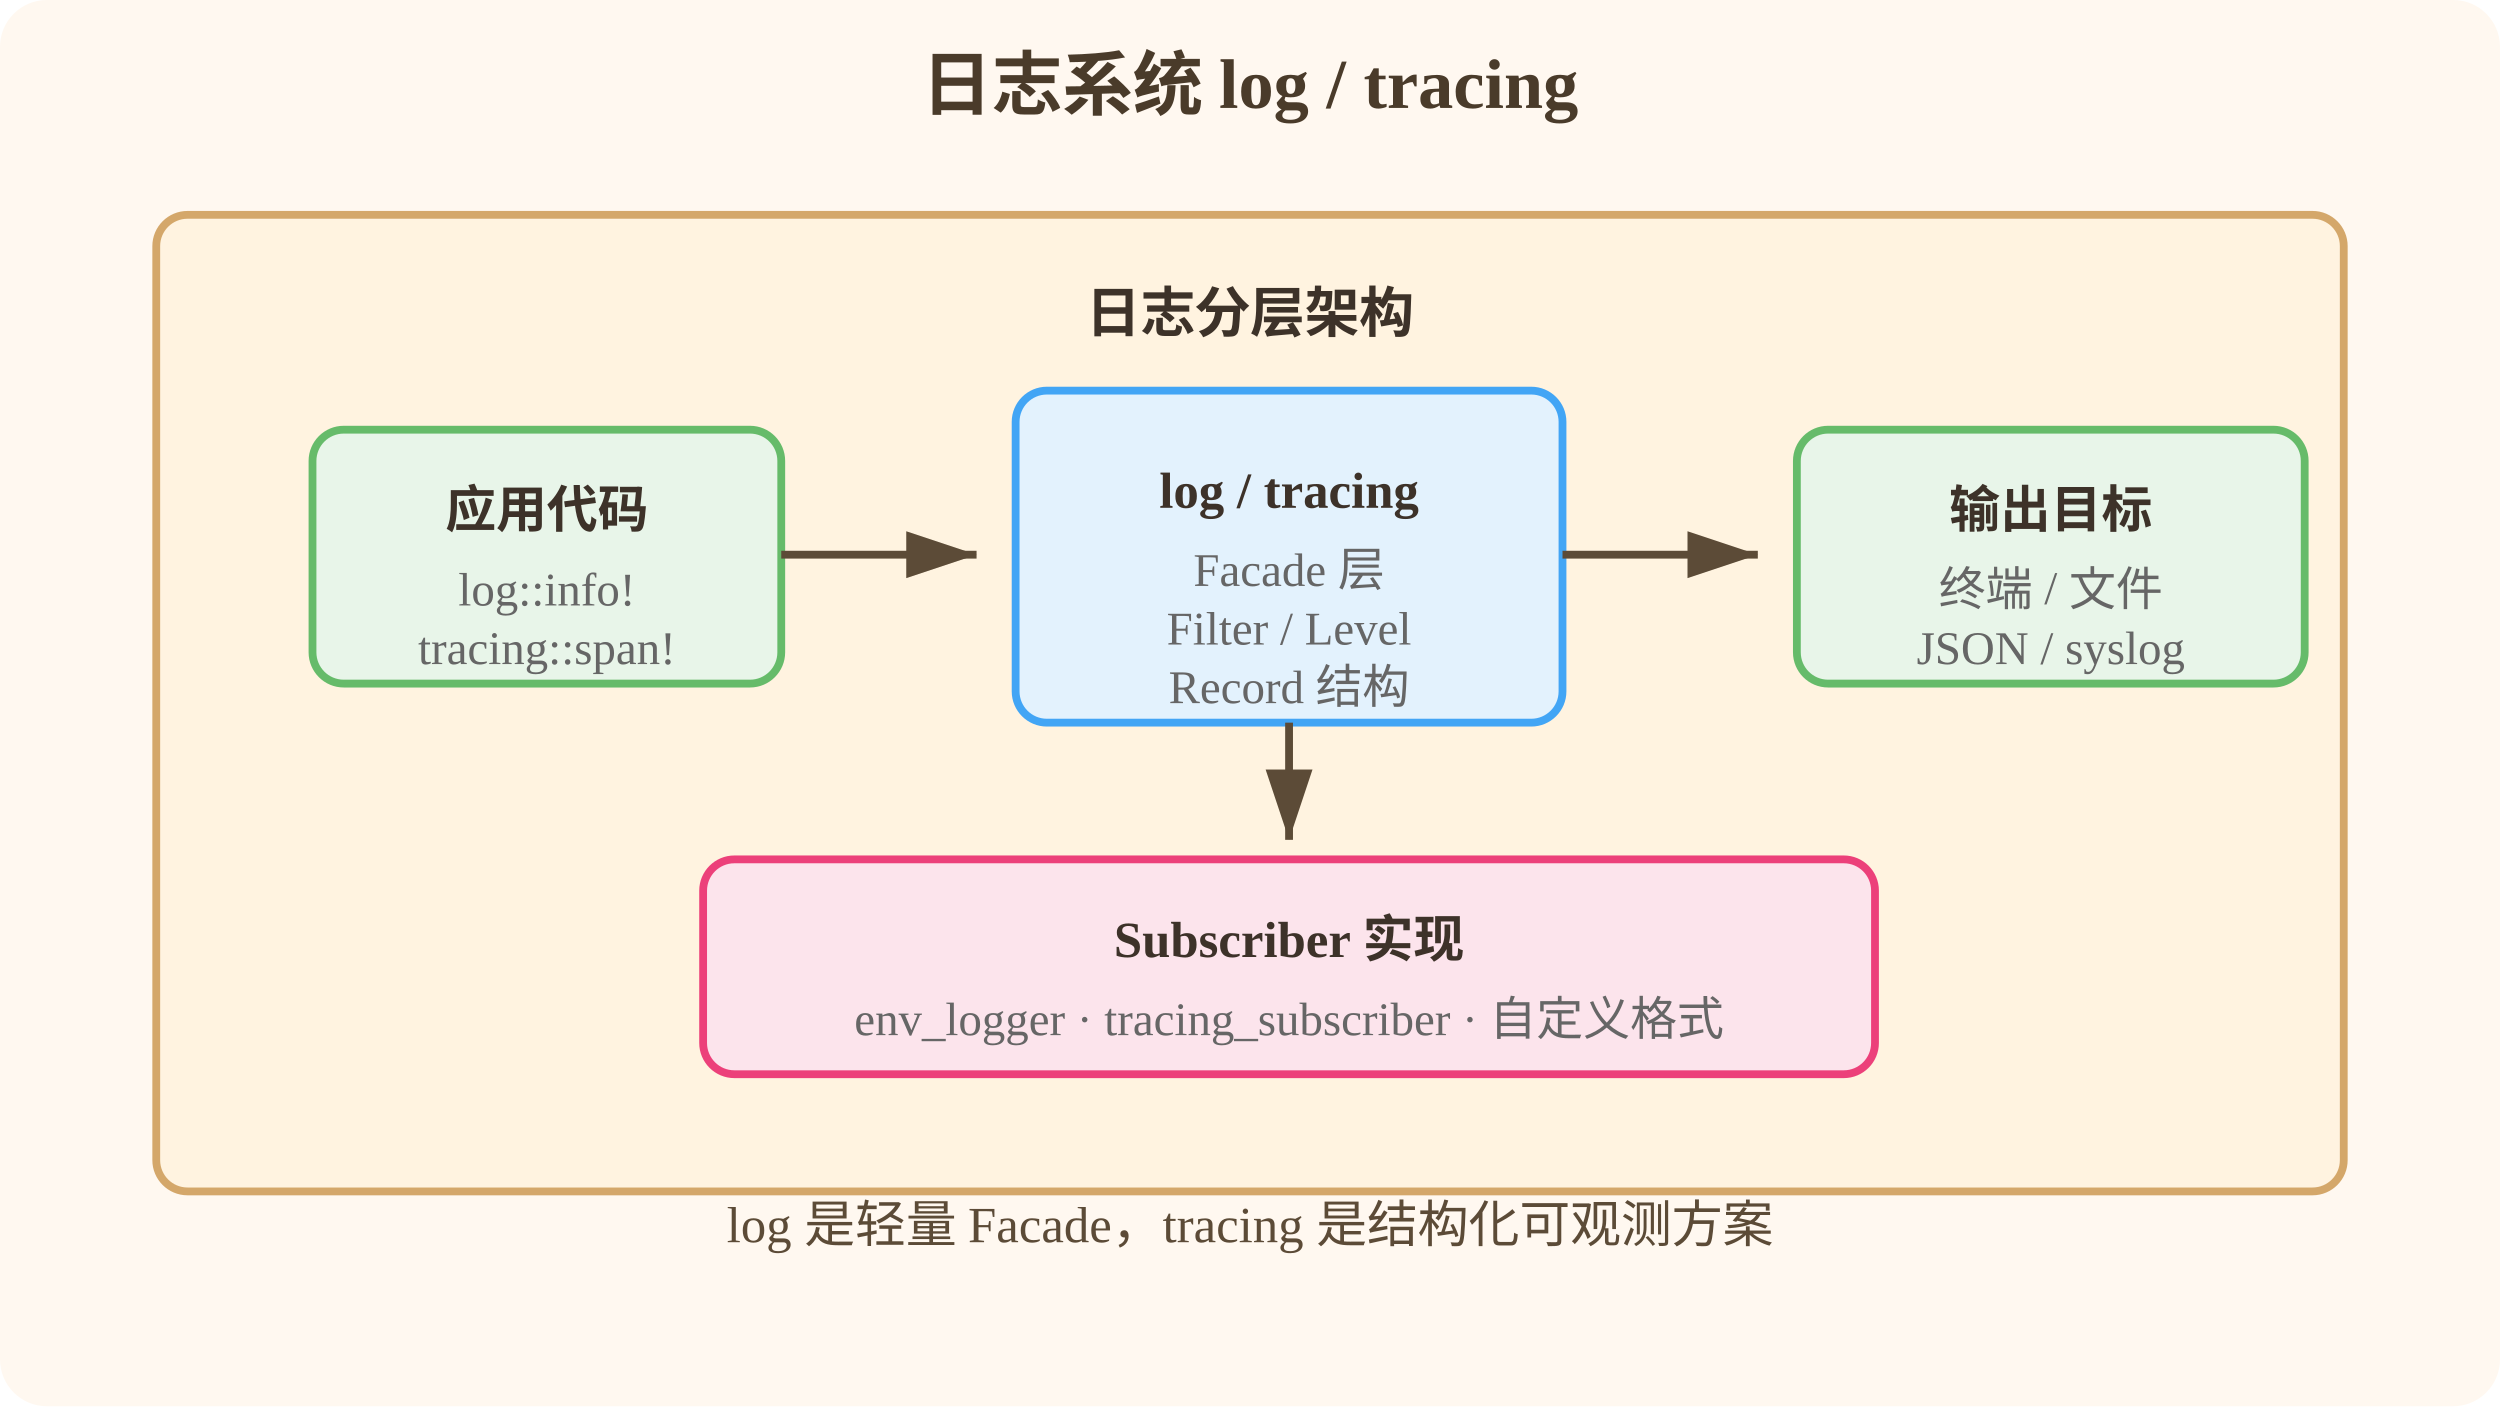
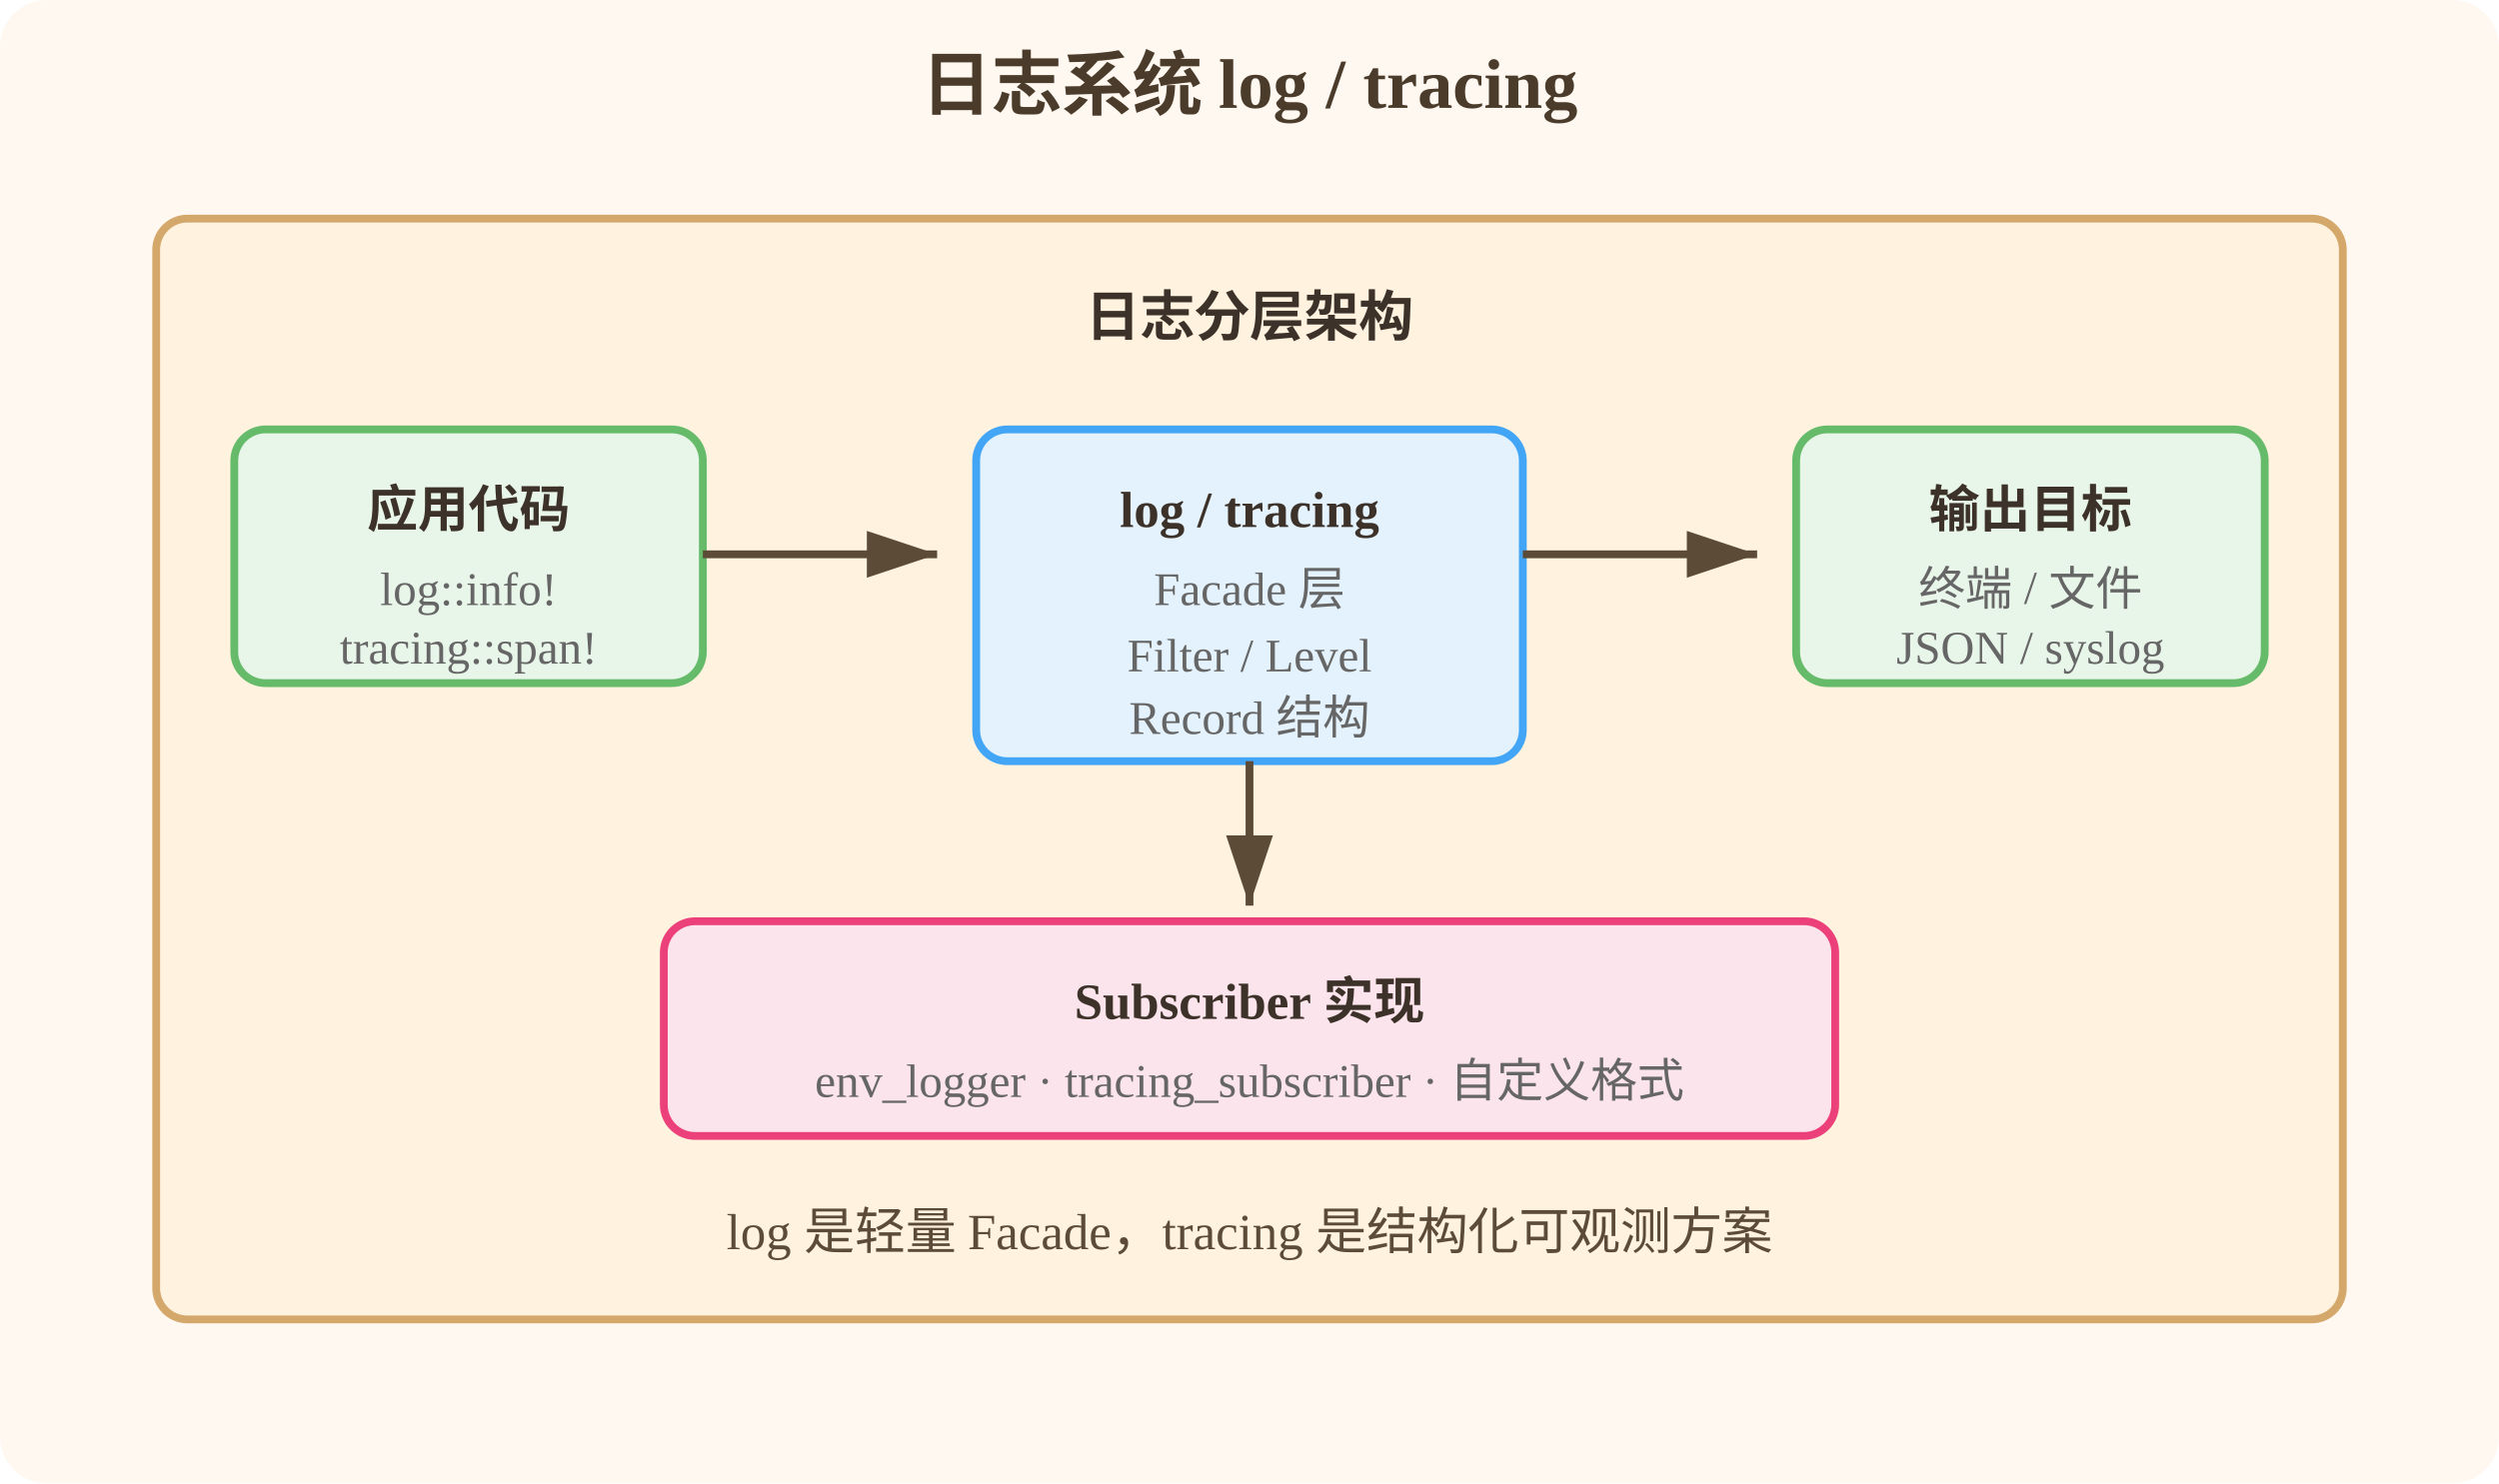
- <svg xmlns="http://www.w3.org/2000/svg" width="640" height="360" viewBox="0 0 640 360">
+ <svg xmlns="http://www.w3.org/2000/svg" width="640" height="380" viewBox="0 0 640 380">
  <rect width="100%" height="100%" fill="#fff8f0" rx="12" />
  <text x="320" y="28" text-anchor="middle" font-size="18" font-weight="bold" fill="#4a3b2a">日志系统 log / tracing</text>
  <defs>
    <marker id="arrow" markerWidth="10" markerHeight="10" refX="9" refY="3" orient="auto" markerUnits="strokeWidth">
      <path d="M0,0 L0,6 L9,3 z" fill="#5c4b37" />
    </marker>
  </defs>
-   <rect x="40" y="55" width="560" height="250" fill="#fff3e0" stroke="#d4a76a" stroke-width="2" rx="8" />
-   <text x="320" y="85" font-size="14" font-weight="bold" fill="#3d3229" text-anchor="middle">日志分层架构</text>
-   <rect x="80" y="110" width="120" height="65" fill="#e8f5e9" stroke="#66bb6a" stroke-width="2" rx="8" />
-   <text x="140" y="135" font-size="13" font-weight="bold" fill="#3d3229" text-anchor="middle">应用代码</text>
-   <text x="140" y="155" font-size="12" fill="#666" text-anchor="middle">log::info!</text>
-   <text x="140" y="170" font-size="12" fill="#666" text-anchor="middle">tracing::span!</text>
-   <line x1="200" y1="142" x2="250" y2="142" stroke="#5c4b37" stroke-width="2" marker-end="url(#arrow)" />
-   <rect x="260" y="100" width="140" height="85" fill="#e3f2fd" stroke="#42a5f5" stroke-width="2" rx="8" />
-   <text x="330" y="130" font-size="13" font-weight="bold" fill="#3d3229" text-anchor="middle">log / tracing</text>
-   <text x="330" y="150" font-size="12" fill="#666" text-anchor="middle">Facade 层</text>
-   <text x="330" y="165" font-size="12" fill="#666" text-anchor="middle">Filter / Level</text>
-   <text x="330" y="180" font-size="12" fill="#666" text-anchor="middle">Record 结构</text>
-   <line x1="330" y1="185" x2="330" y2="215" stroke="#5c4b37" stroke-width="2" marker-end="url(#arrow)" />
-   <rect x="180" y="220" width="300" height="55" fill="#fce4ec" stroke="#ec407a" stroke-width="2" rx="8" />
-   <text x="330" y="245" font-size="13" font-weight="bold" fill="#3d3229" text-anchor="middle">Subscriber 实现</text>
-   <text x="330" y="265" font-size="12" fill="#666" text-anchor="middle">env_logger · tracing_subscriber · 自定义格式</text>
-   <line x1="400" y1="142" x2="450" y2="142" stroke="#5c4b37" stroke-width="2" marker-end="url(#arrow)" />
-   <rect x="460" y="110" width="130" height="65" fill="#e8f5e9" stroke="#66bb6a" stroke-width="2" rx="8" />
-   <text x="525" y="135" font-size="13" font-weight="bold" fill="#3d3229" text-anchor="middle">输出目标</text>
-   <text x="525" y="155" font-size="12" fill="#666" text-anchor="middle">终端 / 文件</text>
-   <text x="525" y="170" font-size="12" fill="#666" text-anchor="middle">JSON / syslog</text>
-   <text x="320" y="318" font-size="13" fill="#5c4b37" text-anchor="middle">log 是轻量 Facade，tracing 是结构化可观测方案</text>
+   <rect x="40" y="56" width="560" height="282" fill="#fff3e0" stroke="#d4a76a" stroke-width="2" rx="8" />
+   <text x="320" y="86" font-size="14" font-weight="bold" fill="#3d3229" text-anchor="middle">日志分层架构</text>
+   <rect x="60" y="110" width="120" height="65" fill="#e8f5e9" stroke="#66bb6a" stroke-width="2" rx="8" />
+   <text x="120" y="135" font-size="13" font-weight="bold" fill="#3d3229" text-anchor="middle">应用代码</text>
+   <text x="120" y="155" font-size="12" fill="#666" text-anchor="middle">log::info!</text>
+   <text x="120" y="170" font-size="12" fill="#666" text-anchor="middle">tracing::span!</text>
+   <line x1="180" y1="142" x2="240" y2="142" stroke="#5c4b37" stroke-width="2" marker-end="url(#arrow)" />
+   <rect x="250" y="110" width="140" height="85" fill="#e3f2fd" stroke="#42a5f5" stroke-width="2" rx="8" />
+   <text x="320" y="135" font-size="13" font-weight="bold" fill="#3d3229" text-anchor="middle">log / tracing</text>
+   <text x="320" y="155" font-size="12" fill="#666" text-anchor="middle">Facade 层</text>
+   <text x="320" y="172" font-size="12" fill="#666" text-anchor="middle">Filter / Level</text>
+   <text x="320" y="188" font-size="12" fill="#666" text-anchor="middle">Record 结构</text>
+   <line x1="320" y1="195" x2="320" y2="232" stroke="#5c4b37" stroke-width="2" marker-end="url(#arrow)" />
+   <rect x="170" y="236" width="300" height="55" fill="#fce4ec" stroke="#ec407a" stroke-width="2" rx="8" />
+   <text x="320" y="261" font-size="13" font-weight="bold" fill="#3d3229" text-anchor="middle">Subscriber 实现</text>
+   <text x="320" y="281" font-size="12" fill="#666" text-anchor="middle">env_logger · tracing_subscriber · 自定义格式</text>
+   <line x1="390" y1="142" x2="450" y2="142" stroke="#5c4b37" stroke-width="2" marker-end="url(#arrow)" />
+   <rect x="460" y="110" width="120" height="65" fill="#e8f5e9" stroke="#66bb6a" stroke-width="2" rx="8" />
+   <text x="520" y="135" font-size="13" font-weight="bold" fill="#3d3229" text-anchor="middle">输出目标</text>
+   <text x="520" y="155" font-size="12" fill="#666" text-anchor="middle">终端 / 文件</text>
+   <text x="520" y="170" font-size="12" fill="#666" text-anchor="middle">JSON / syslog</text>
+   <text x="320" y="320" font-size="13" fill="#5c4b37" text-anchor="middle">log 是轻量 Facade，tracing 是结构化可观测方案</text>
</svg>
